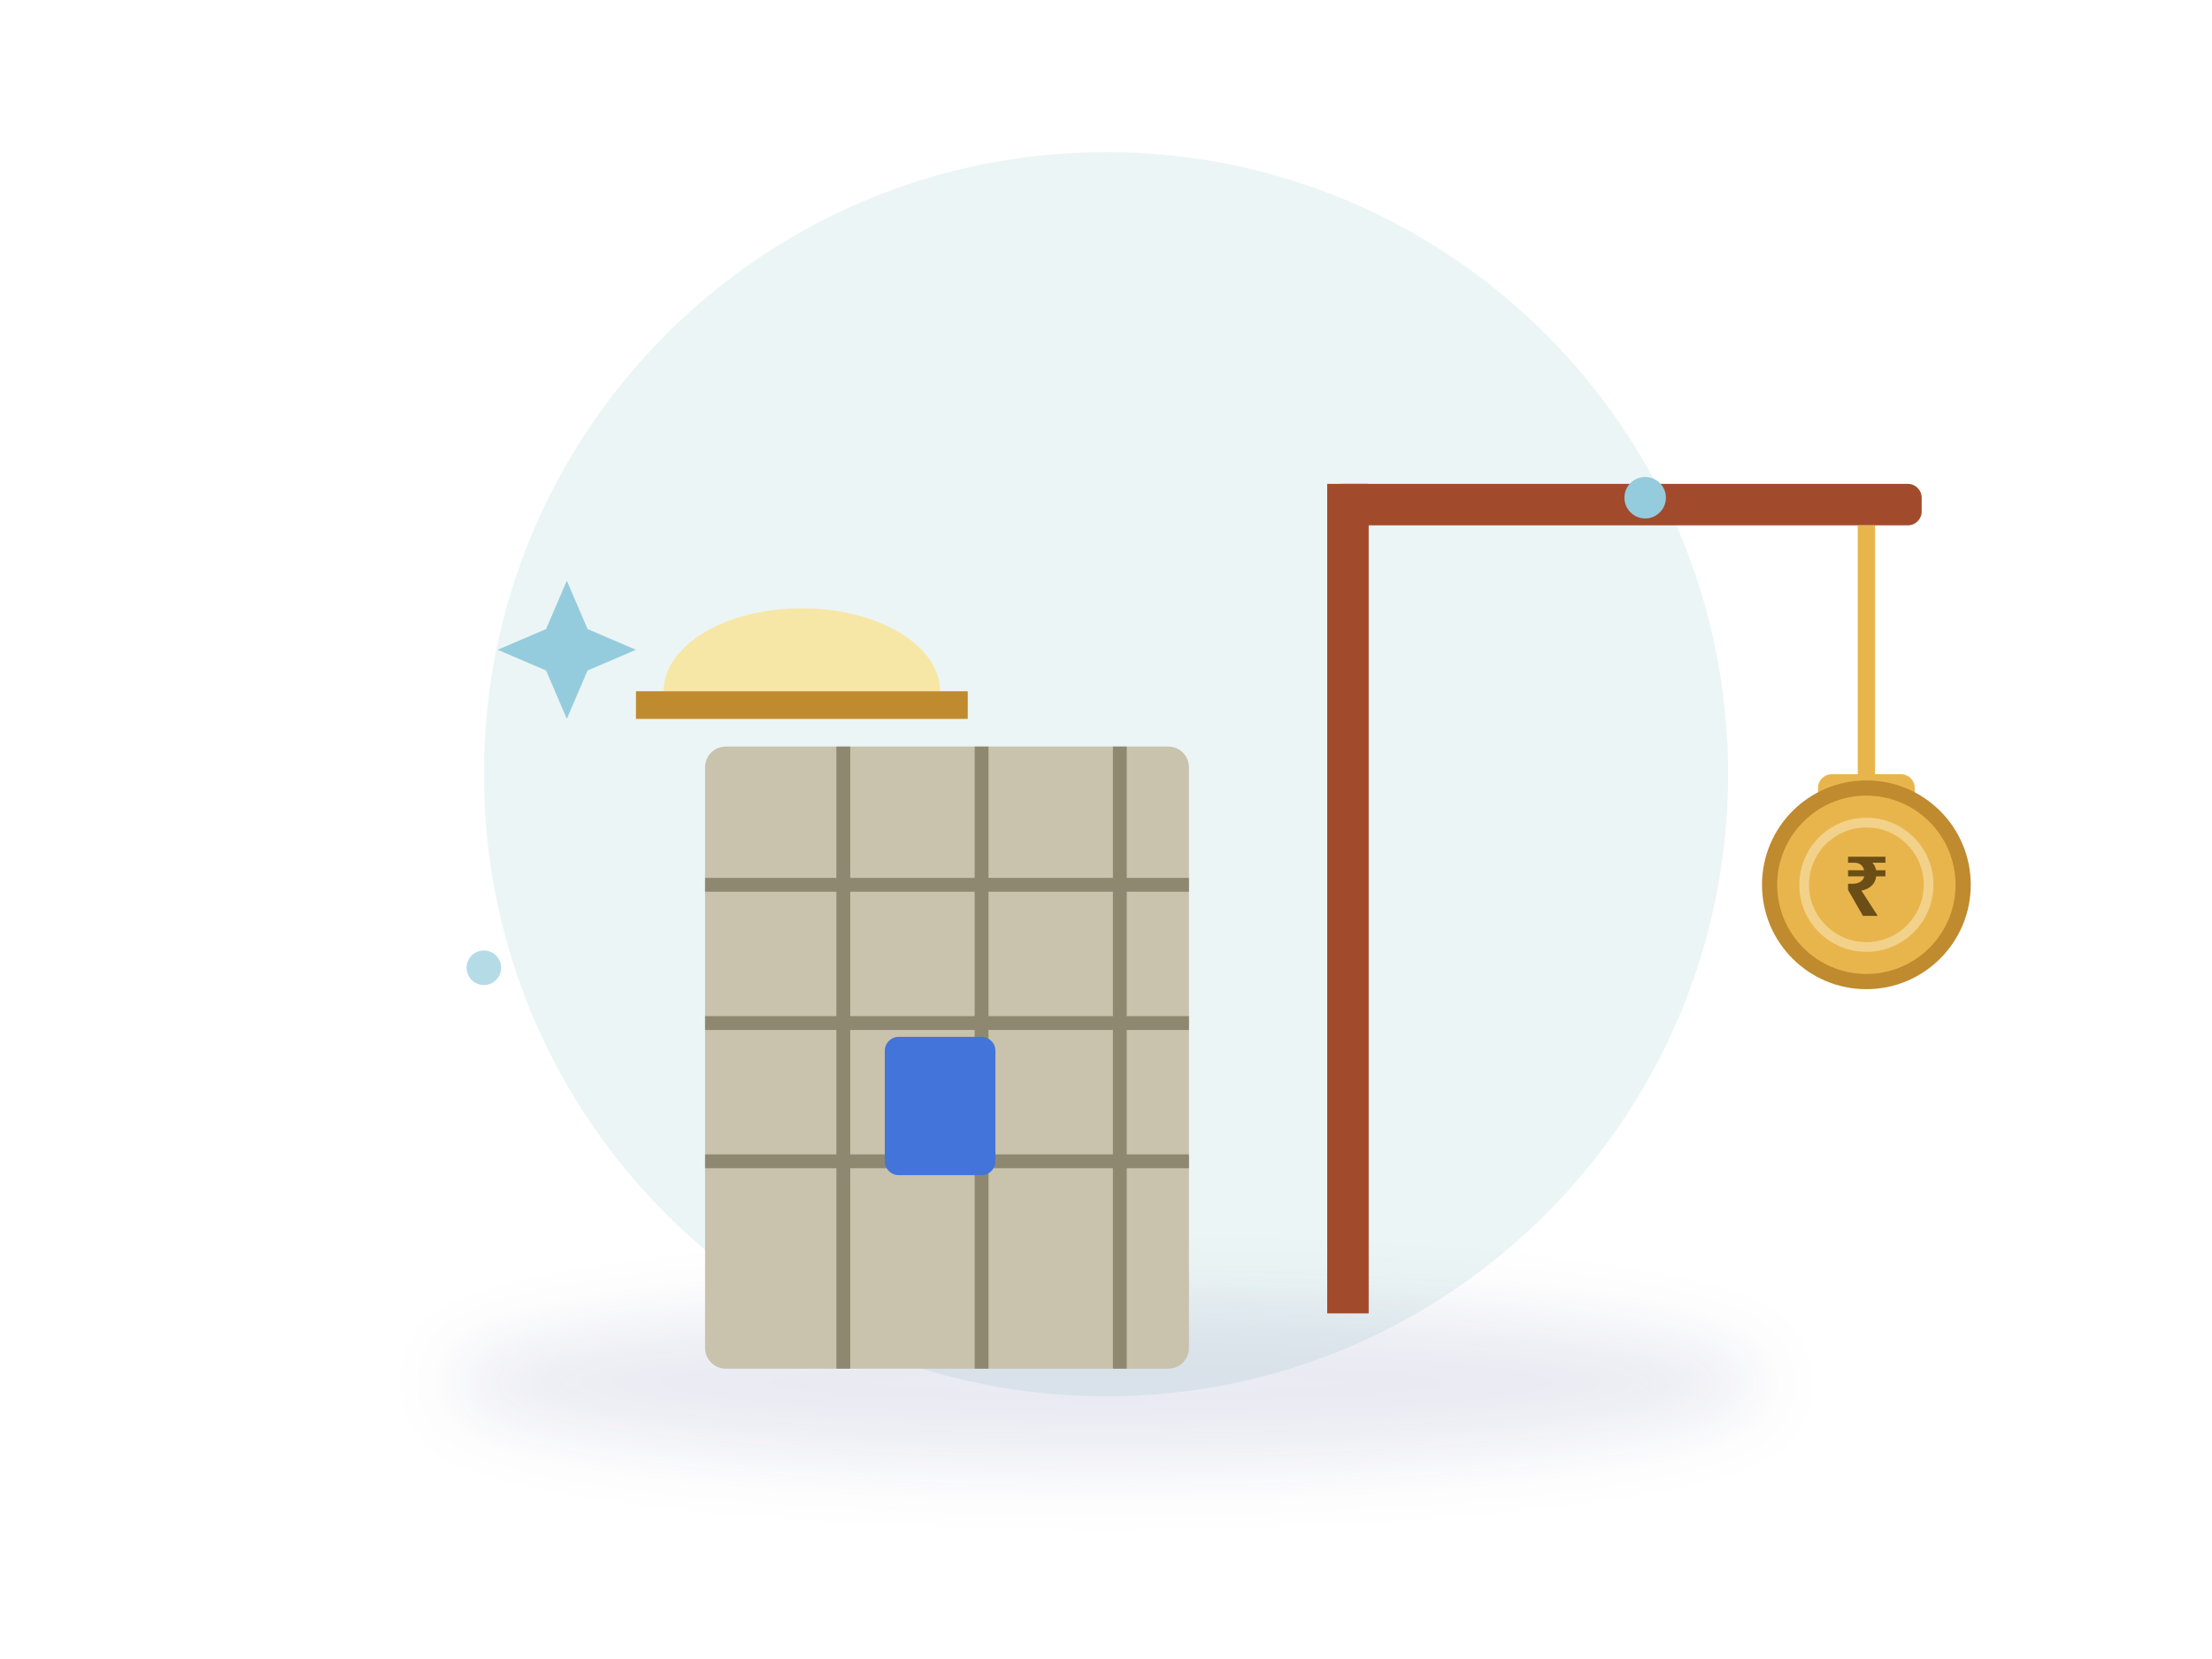
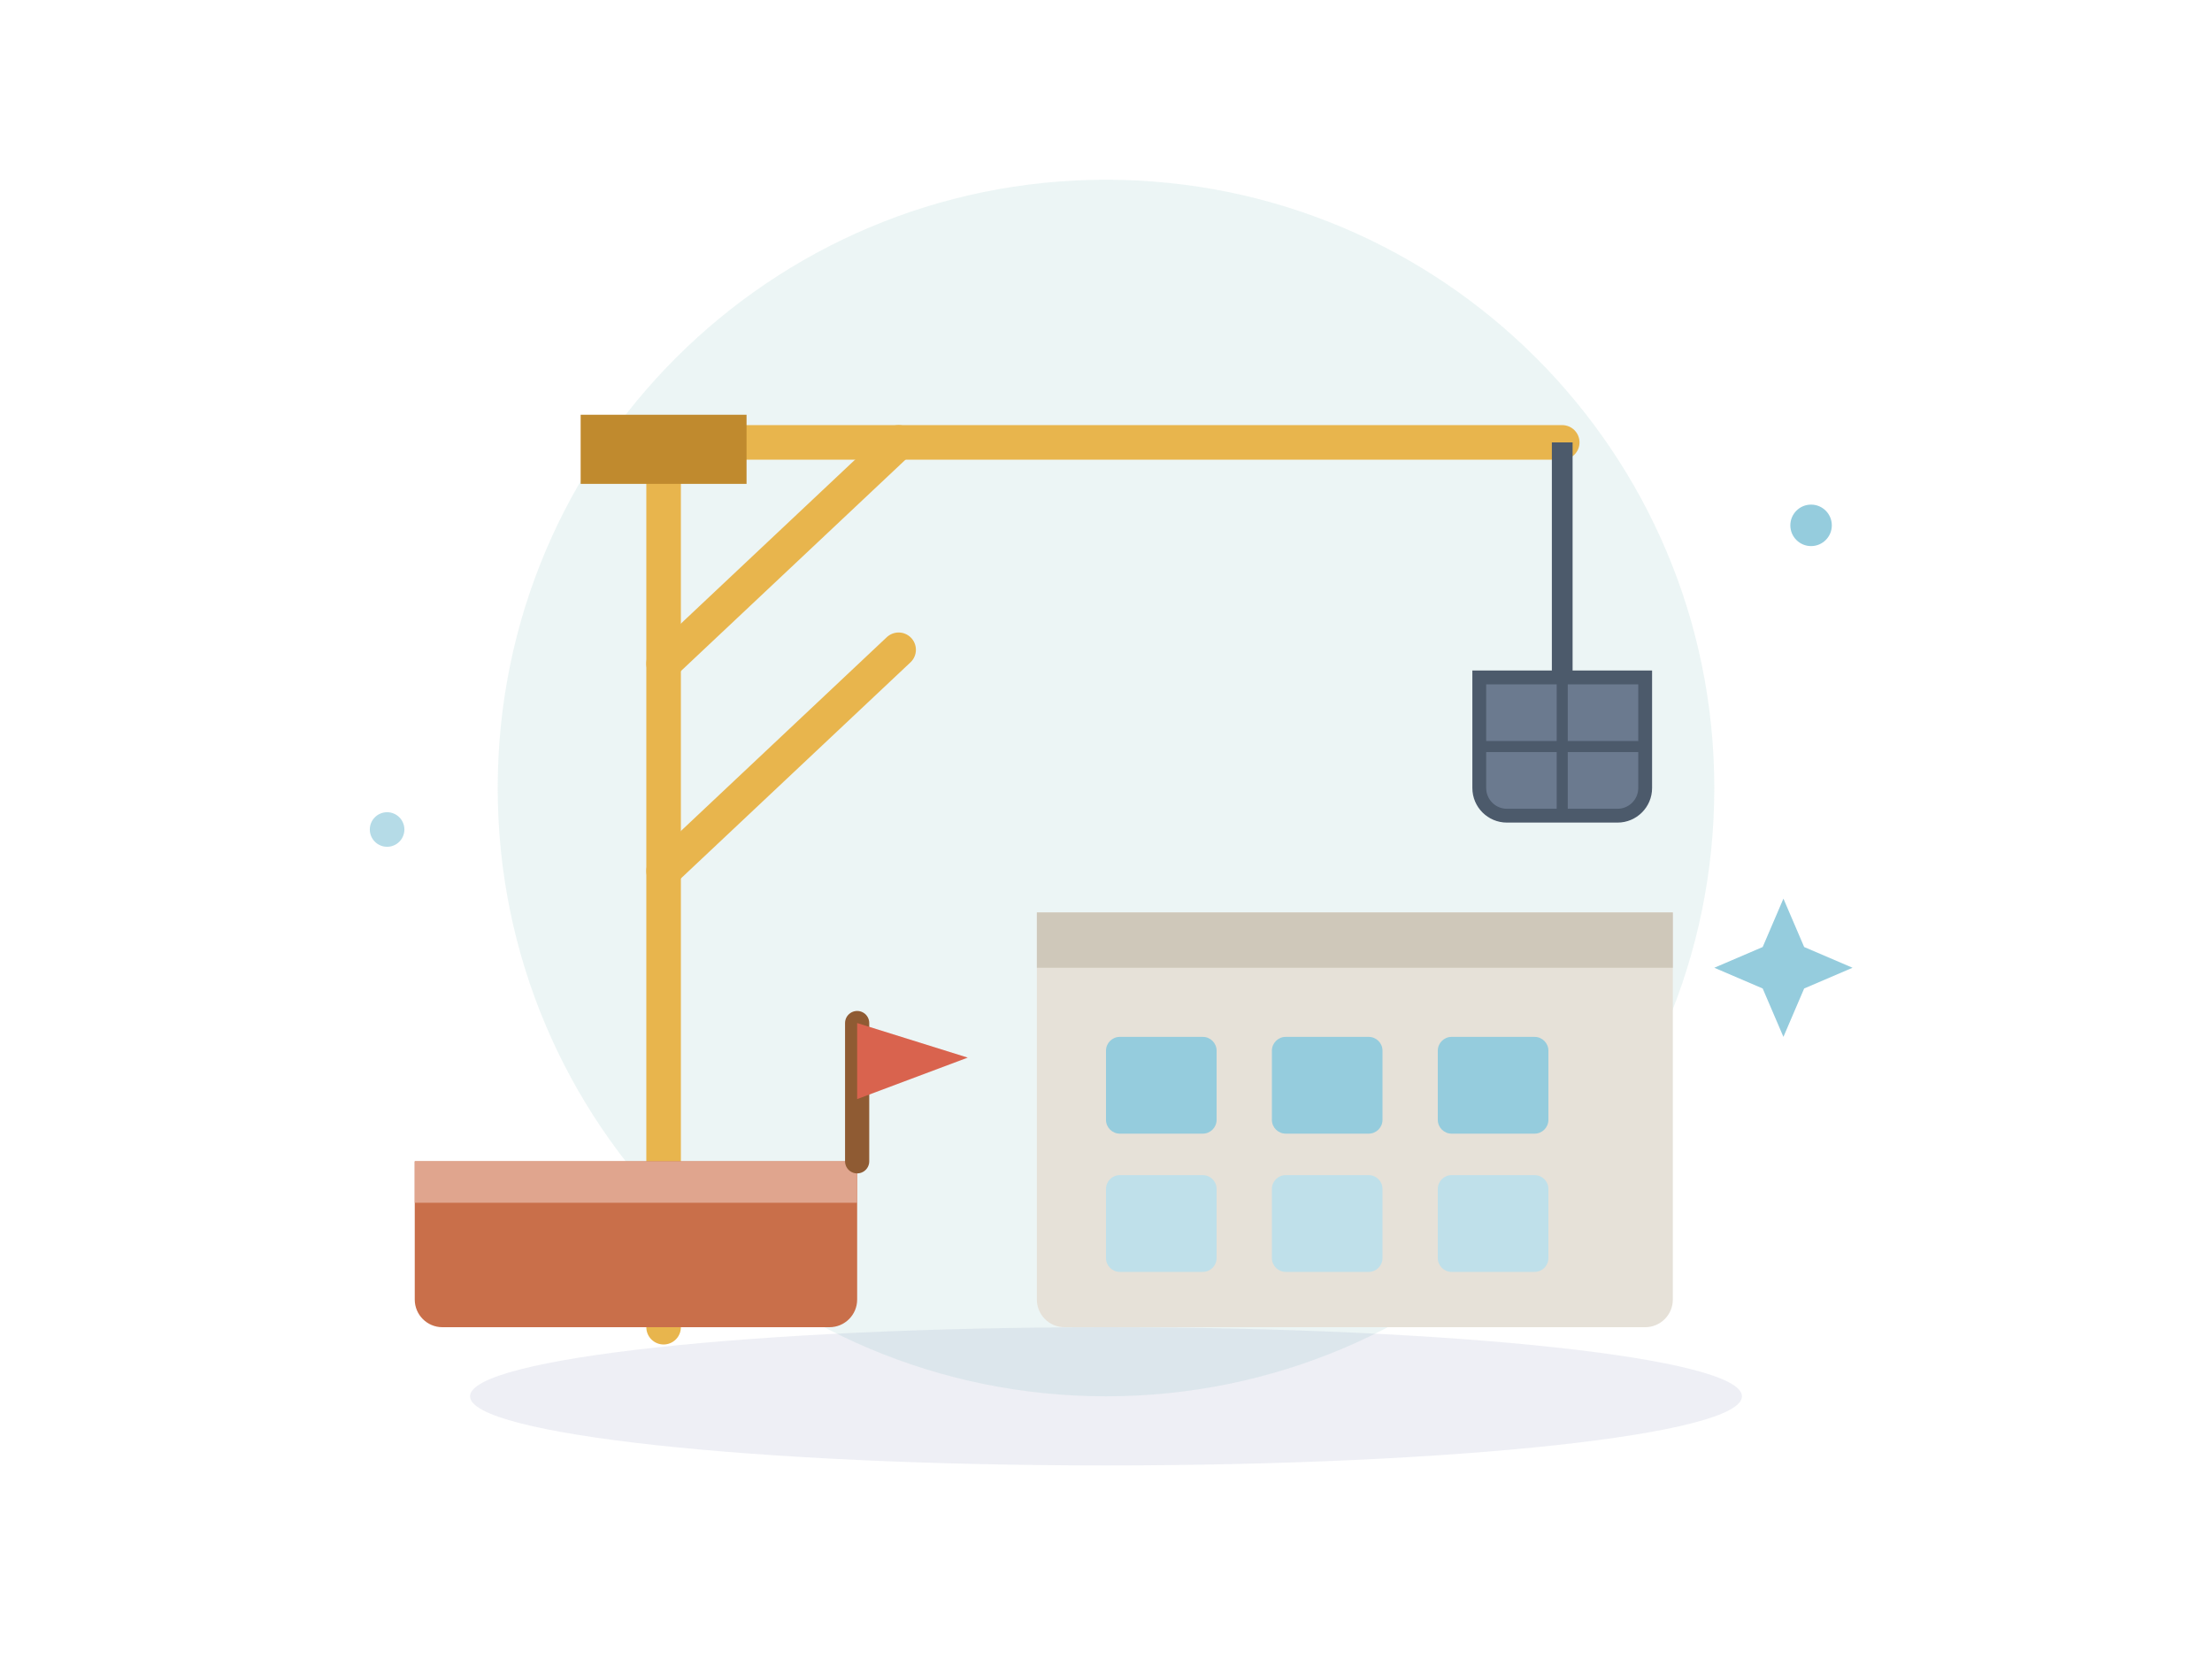
<svg xmlns="http://www.w3.org/2000/svg" width="320" height="240" fill="none" viewBox="0 0 320 240">
-   <defs>
-     <filter id="pfS" width="180%" height="180%" x="-40%" y="-40%">
-       <feGaussianBlur stdDeviation="5" />
-     </filter>
-   </defs>
-   <circle cx="160" cy="112" r="90" fill="#d0e7e6" opacity=".4" />
-   <ellipse cx="160" cy="200" fill="#293681" filter="url(#pfS)" opacity=".1" rx="95" ry="12" />
-   <rect width="70" height="90" x="102" y="108" fill="#c9c2ac" rx="3" />
-   <path stroke="#8f8871" stroke-width="2" d="M102 128h70m-70 20h70m-70 20h70m-50-60v90m20-90v90m20-90v90" />
-   <rect width="16" height="20" x="128" y="150" fill="#4274d9" rx="2" />
-   <rect width="86" height="6" x="192" y="70" fill="#a24b2c" rx="2" />
-   <path fill="#a24b2c" d="M192 70h6v120h-6z" />
-   <path stroke="#e8b54d" stroke-width="2.5" d="M270 76v40" />
-   <rect width="14" height="10" x="263" y="112" fill="#e8b54d" rx="2" />
-   <g transform="translate(270 128)">
-     <circle r="14" fill="#e8b54d" stroke="#c08a2e" stroke-width="2.2" />
-     <circle r="9" stroke="#f2d28a" stroke-width="1.4" />
-     <text y="4.5" fill="#6b4e16" font-family="system-ui, sans-serif" font-size="12" font-weight="700" text-anchor="middle">₹</text>
+   <circle cx="160" cy="114" r="88" fill="#d0e7e6" opacity=".4" />
+   <ellipse cx="160" cy="202" fill="#293681" opacity=".08" rx="92" ry="10" />
+   <g stroke="#e8b54d" stroke-linecap="round" stroke-width="5">
+     <path d="M96 192V64" />
+     <path d="M96 64h130" />
+     <path d="M96 96l34-32m-34 62l34-32" />
  </g>
-   <path fill="#f6e7a6" d="M96 100a20 12 0 0 1 40 0z" />
-   <path fill="#c08a2e" d="M92 100h48v4H92z" />
-   <path fill="#95ccdd" d="m82 84 3 7 7 3-7 3-3 7-3-7-7-3 7-3z" />
-   <circle cx="238" cy="72" r="3" fill="#95ccdd" />
-   <circle cx="70" cy="140" r="2.5" fill="#95ccdd" opacity=".7" />
+   <path fill="#c08a2e" d="M84 60h24v10H84z" />
+   <path stroke="#4c5a6b" stroke-width="3" d="M226 64v34" />
+   <path fill="#6b7a8f" stroke="#4c5a6b" stroke-width="2" d="M214 98h24v16a4 4 0 0 1-4 4h-16a4 4 0 0 1-4-4z" />
+   <path stroke="#4c5a6b" stroke-width="1.6" d="M226 98v20m-12-10h24" />
+   <path fill="#e6e1d8" d="M150 132h92v56a4 4 0 0 1-4 4h-84a4 4 0 0 1-4-4z" />
+   <path fill="#cfc8ba" d="M150 132h92v8h-92z" />
+   <rect width="16" height="14" x="160" y="150" fill="#95ccdd" rx="2" />
+   <rect width="16" height="14" x="184" y="150" fill="#95ccdd" rx="2" />
+   <rect width="16" height="14" x="208" y="150" fill="#95ccdd" rx="2" />
+   <rect width="16" height="14" x="160" y="170" fill="#bfe0ea" rx="2" />
+   <rect width="16" height="14" x="184" y="170" fill="#bfe0ea" rx="2" />
+   <rect width="16" height="14" x="208" y="170" fill="#bfe0ea" rx="2" />
+   <path fill="#c96f4a" d="M60 168h64v20a4 4 0 0 1-4 4H64a4 4 0 0 1-4-4z" />
+   <path fill="#e0a58e" d="M60 168h64v6H60z" />
+   <path stroke="#8f5b33" stroke-linecap="round" stroke-width="3.5" d="M124 168V148" />
+   <path fill="#d9634e" d="M124 148l16 5-16 6z" />
+   <path fill="#95ccdd" d="m258 130 3 7 7 3-7 3-3 7-3-7-7-3 7-3z" />
+   <circle cx="262" cy="76" r="3" fill="#95ccdd" />
+   <circle cx="56" cy="120" r="2.5" fill="#95ccdd" opacity=".7" />
</svg>
